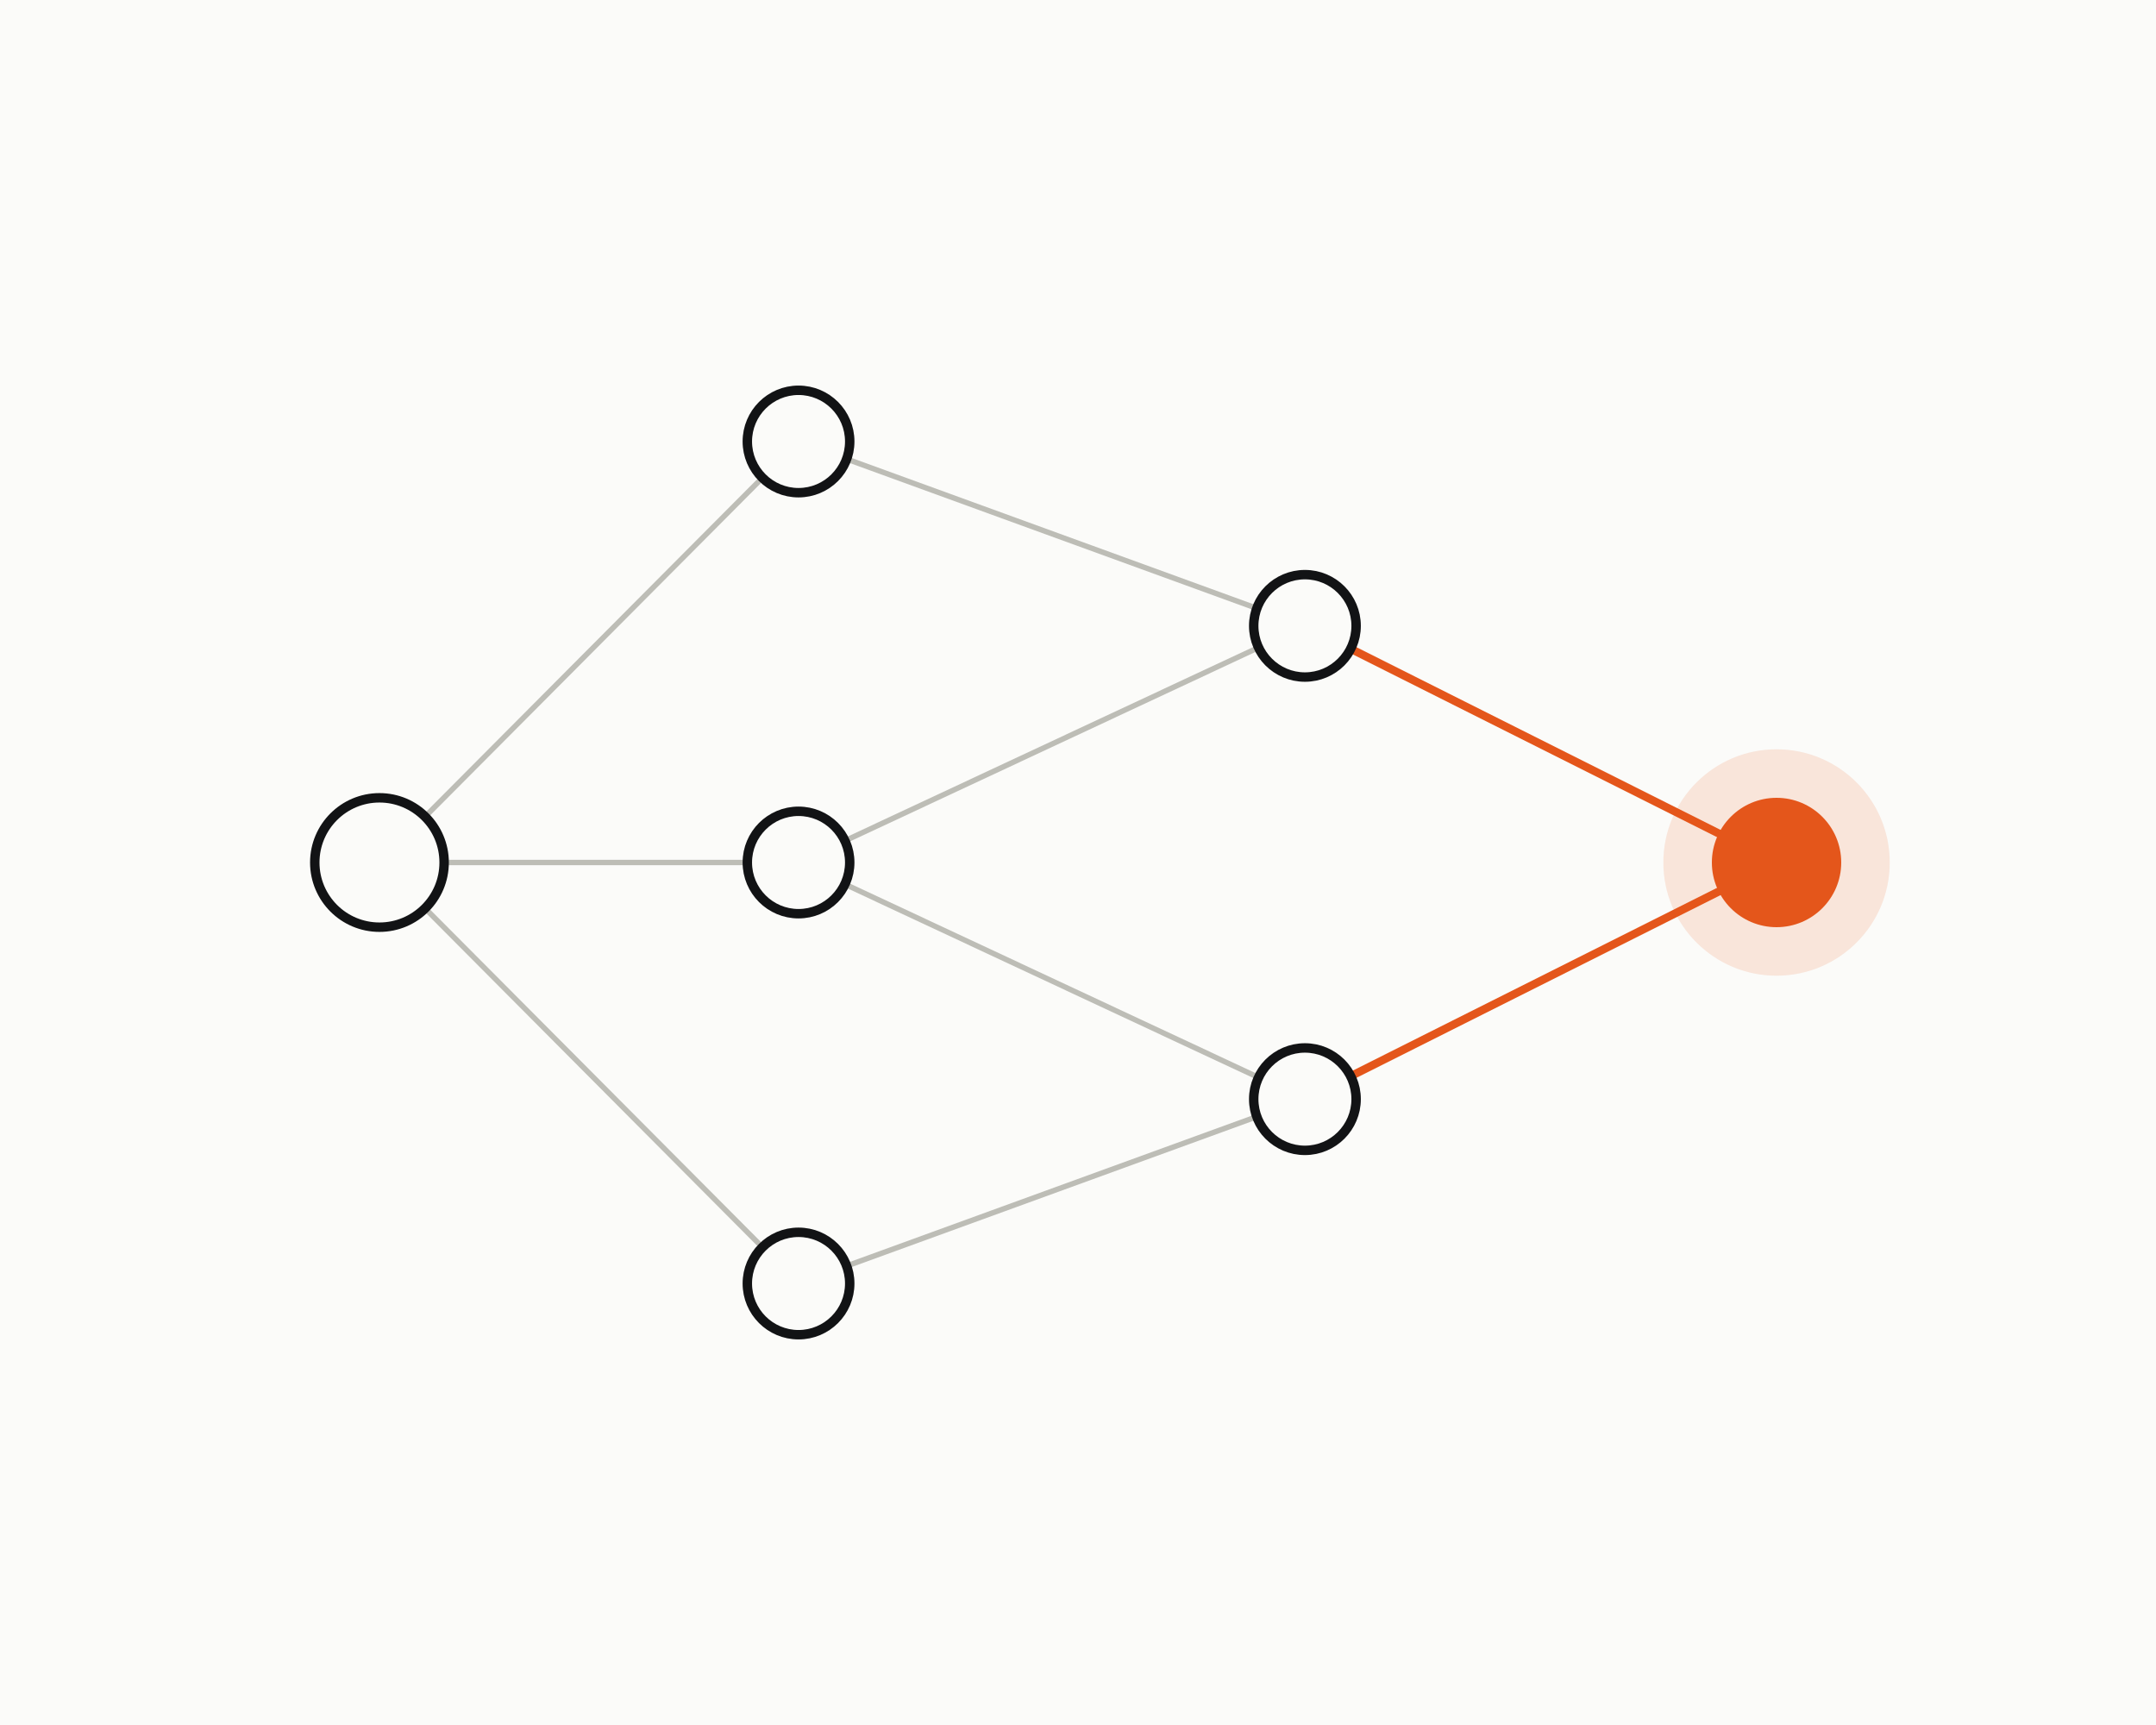
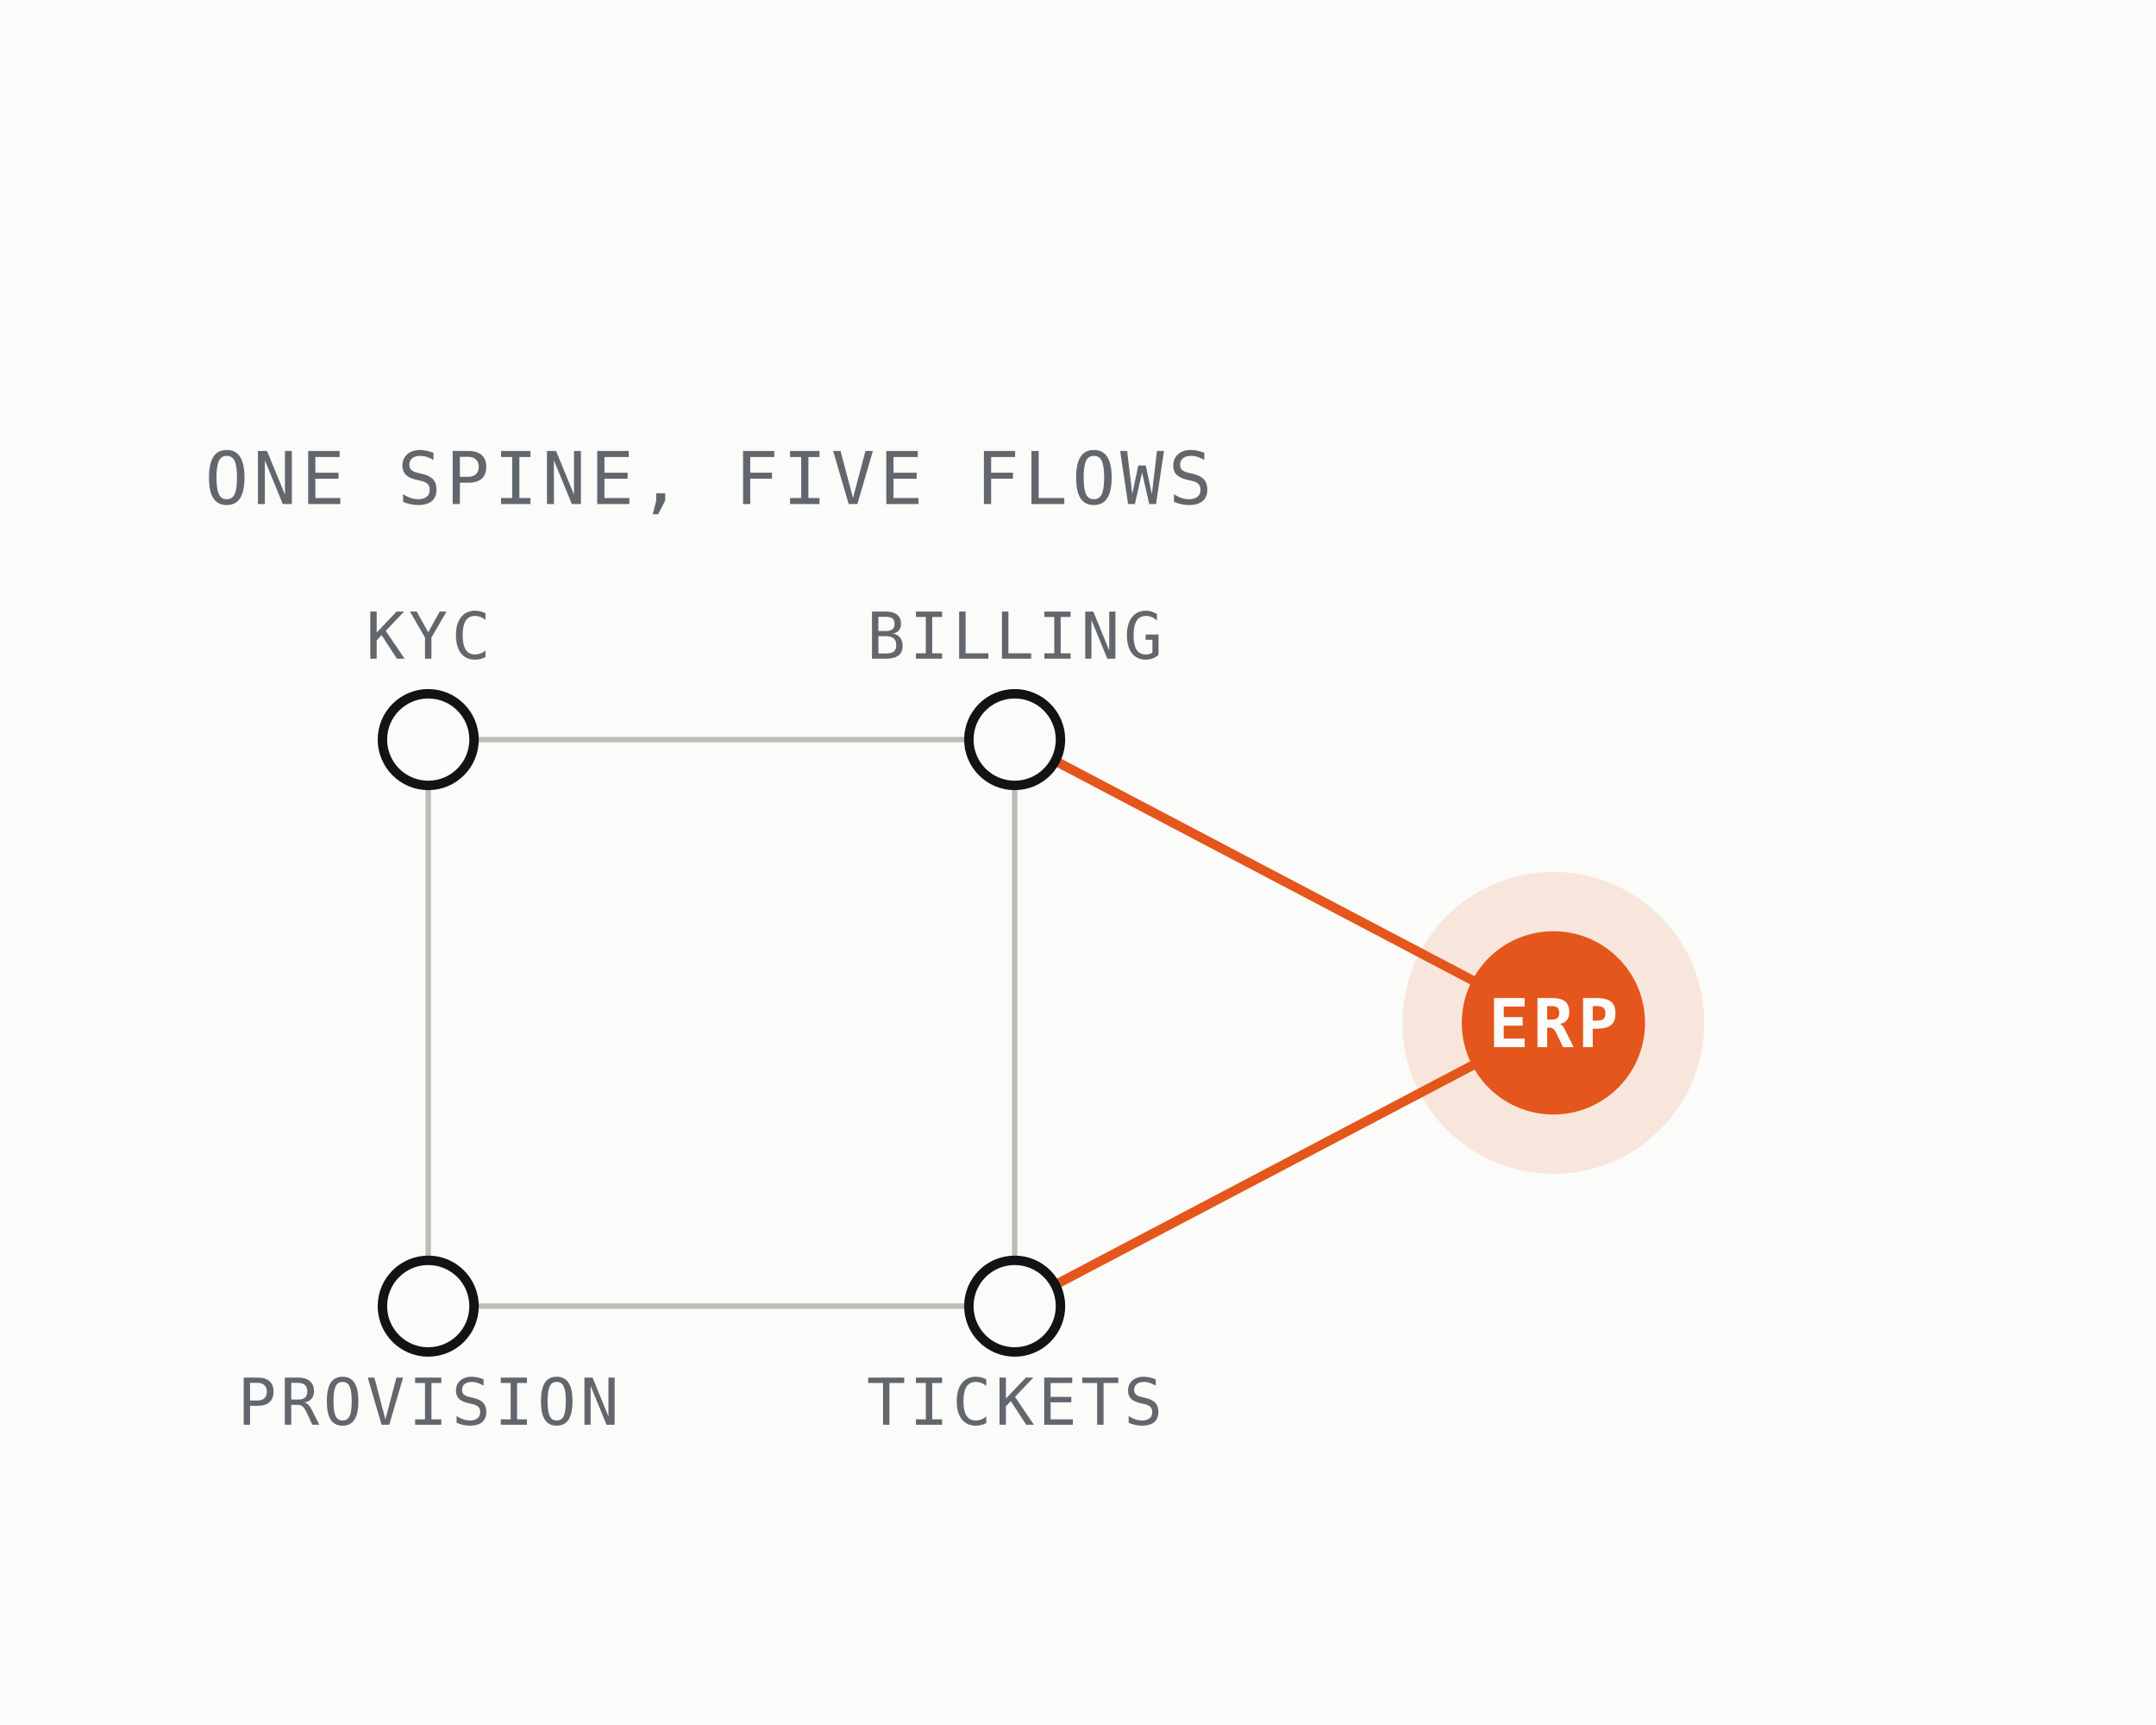
<svg xmlns="http://www.w3.org/2000/svg" viewBox="0 0 800 640" width="800" height="640" role="img">
  <rect width="800" height="640" fill="#fbfbf9" />
-   <line x1="140.8" y1="320.0" x2="296.3" y2="163.8" stroke="#bdbdb6" stroke-width="2" />
-   <line x1="140.8" y1="320.0" x2="296.3" y2="320.0" stroke="#bdbdb6" stroke-width="2" />
-   <line x1="140.8" y1="320.0" x2="296.3" y2="476.2" stroke="#bdbdb6" stroke-width="2" />
-   <line x1="296.3" y1="163.8" x2="484.2" y2="232.2" stroke="#bdbdb6" stroke-width="2" />
-   <line x1="296.3" y1="320.0" x2="484.2" y2="232.2" stroke="#bdbdb6" stroke-width="2" />
-   <line x1="296.3" y1="320.0" x2="484.2" y2="407.8" stroke="#bdbdb6" stroke-width="2" />
-   <line x1="296.3" y1="476.2" x2="484.2" y2="407.8" stroke="#bdbdb6" stroke-width="2" />
-   <line x1="484.2" y1="232.2" x2="659.2" y2="320.0" stroke="#e4561b" stroke-width="3" />
-   <line x1="484.2" y1="407.8" x2="659.2" y2="320.0" stroke="#e4561b" stroke-width="3" />
-   <circle cx="140.8" cy="320.0" r="24" fill="#fbfbf9" stroke="#121315" stroke-width="3.5" />
-   <circle cx="296.3" cy="163.8" r="19" fill="#fbfbf9" stroke="#121315" stroke-width="3.5" />
-   <circle cx="296.3" cy="320.0" r="19" fill="#fbfbf9" stroke="#121315" stroke-width="3.5" />
-   <circle cx="296.3" cy="476.2" r="19" fill="#fbfbf9" stroke="#121315" stroke-width="3.5" />
-   <circle cx="484.2" cy="232.2" r="19" fill="#fbfbf9" stroke="#121315" stroke-width="3.5" />
-   <circle cx="484.2" cy="407.8" r="19" fill="#fbfbf9" stroke="#121315" stroke-width="3.5" />
-   <circle cx="659.2" cy="320.0" r="42" fill="#e4561b" fill-opacity="0.14" />
-   <circle cx="659.2" cy="320.0" r="24" fill="#e4561b" />
+   <text x="76.0" y="187.0" font-family="ui-monospace, SFMono-Regular, Menlo, Consolas, monospace" font-size="27" fill="#62666d" text-anchor="start" font-weight="400" letter-spacing="0.06em">ONE SPINE, FIVE FLOWS</text>
+   <line x1="158.9" y1="274.4" x2="376.5" y2="274.4" stroke="#bdbdb6" stroke-width="2" />
+   <line x1="158.9" y1="484.6" x2="376.5" y2="484.6" stroke="#bdbdb6" stroke-width="2" />
+   <line x1="158.9" y1="274.4" x2="158.9" y2="484.6" stroke="#bdbdb6" stroke-width="2" />
+   <line x1="376.5" y1="274.4" x2="576.4" y2="379.5" stroke="#e4561b" stroke-width="3.5" />
+   <line x1="376.5" y1="484.6" x2="576.4" y2="379.5" stroke="#e4561b" stroke-width="3.5" />
+   <line x1="376.5" y1="274.4" x2="376.5" y2="484.6" stroke="#bdbdb6" stroke-width="2" />
+   <circle cx="158.9" cy="274.4" r="17" fill="#fbfbf9" stroke="#121315" stroke-width="3.5" />
+   <text x="158.9" y="244.4" font-family="ui-monospace, SFMono-Regular, Menlo, Consolas, monospace" font-size="24" fill="#62666d" text-anchor="middle" font-weight="400" letter-spacing="0.06em">KYC</text>
+   <circle cx="158.9" cy="484.6" r="17" fill="#fbfbf9" stroke="#121315" stroke-width="3.5" />
+   <text x="158.9" y="528.6" font-family="ui-monospace, SFMono-Regular, Menlo, Consolas, monospace" font-size="24" fill="#62666d" text-anchor="middle" font-weight="400" letter-spacing="0.06em">PROVISION</text>
+   <circle cx="376.5" cy="274.4" r="17" fill="#fbfbf9" stroke="#121315" stroke-width="3.5" />
+   <text x="376.5" y="244.4" font-family="ui-monospace, SFMono-Regular, Menlo, Consolas, monospace" font-size="24" fill="#62666d" text-anchor="middle" font-weight="400" letter-spacing="0.06em">BILLING</text>
+   <circle cx="376.5" cy="484.6" r="17" fill="#fbfbf9" stroke="#121315" stroke-width="3.5" />
+   <text x="376.5" y="528.6" font-family="ui-monospace, SFMono-Regular, Menlo, Consolas, monospace" font-size="24" fill="#62666d" text-anchor="middle" font-weight="400" letter-spacing="0.06em">TICKETS</text>
+   <circle cx="576.4" cy="379.5" r="56" fill="#e4561b" fill-opacity="0.13" />
+   <circle cx="576.4" cy="379.5" r="34" fill="#e4561b" />
+   <text x="576.4" y="388.5" font-family="ui-monospace, SFMono-Regular, Menlo, Consolas, monospace" font-size="25" fill="#fbfbf9" text-anchor="middle" font-weight="600" letter-spacing="0.06em">ERP</text>
</svg>
